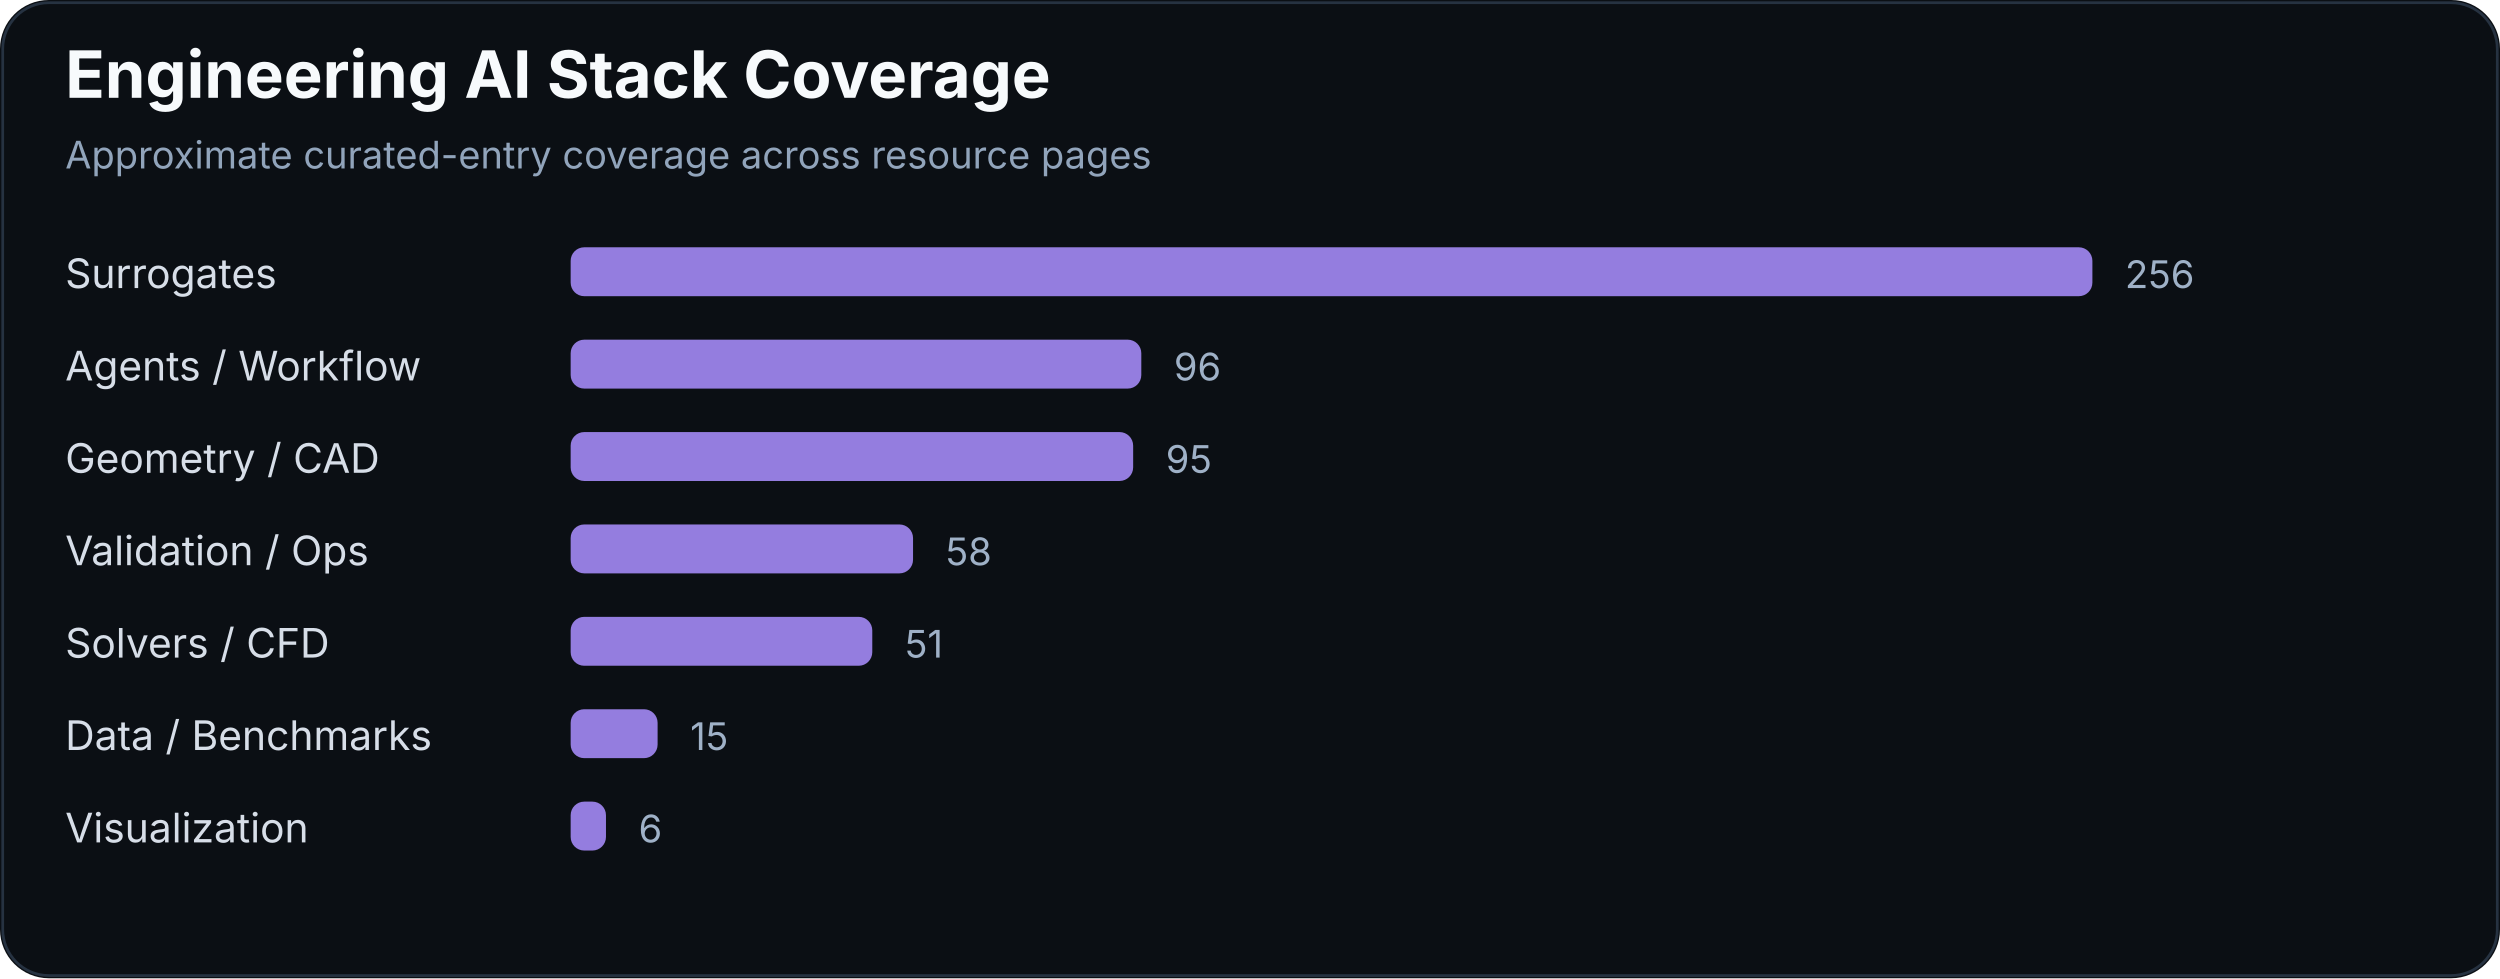
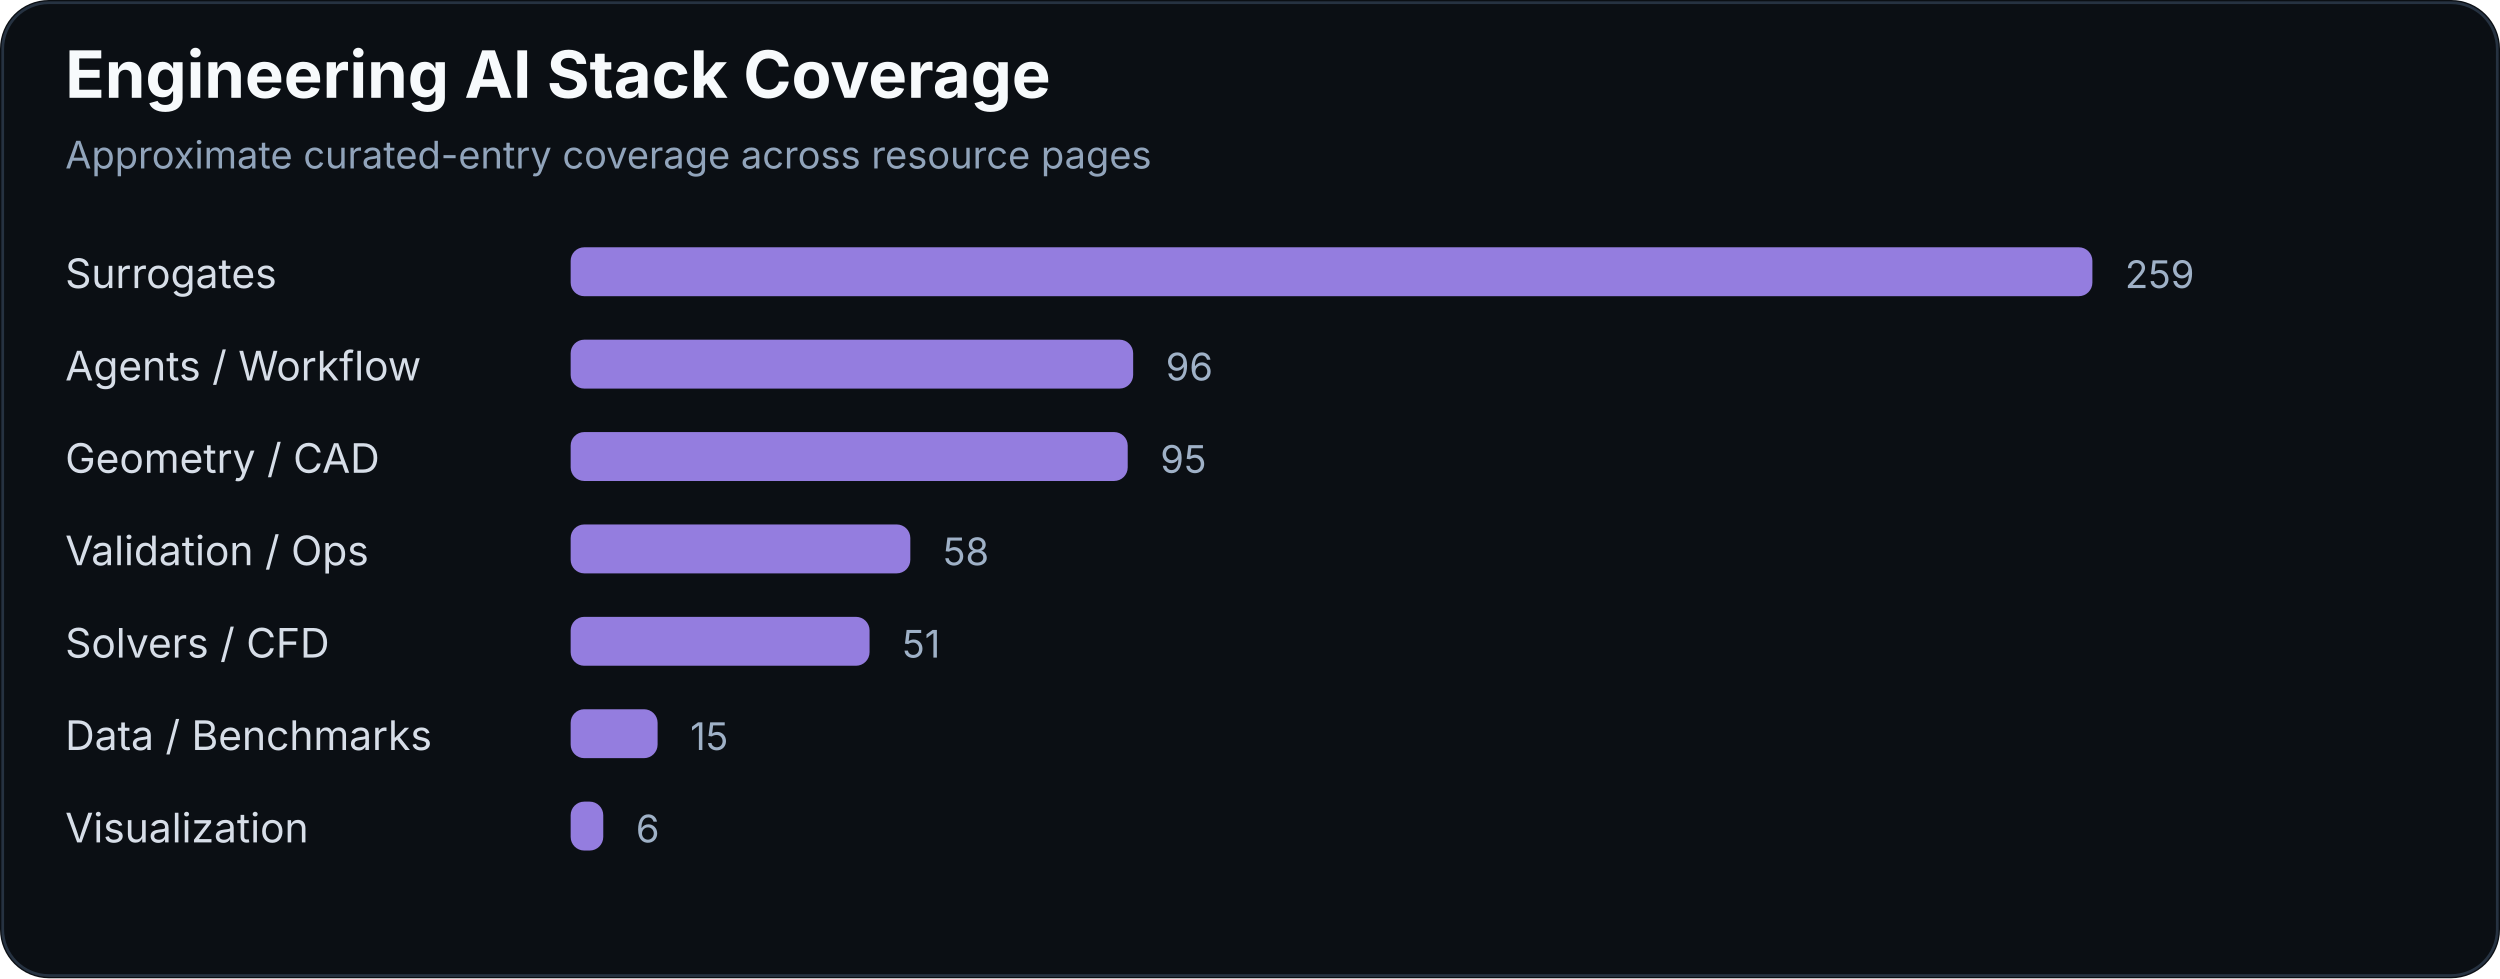
<svg xmlns="http://www.w3.org/2000/svg" width="920" height="360" viewBox="0 0 920 360">
  <rect width="100%" height="100%" rx="18" fill="#0b0f14" />
  <rect x="1" y="1" width="918" height="358" rx="17" fill="none" stroke="#263241" />
  <text x="24" y="36" font-size="24" font-family="Inter, ui-sans-serif, system-ui, -apple-system, Segoe UI, sans-serif" font-weight="700" fill="#f7fafc">Engineering AI Stack Coverage</text>
  <text x="24" y="62" font-size="14" font-family="Inter, ui-sans-serif, system-ui, -apple-system, Segoe UI, sans-serif" fill="#91a4bb">Approximate curated-entry coverage across resource pages</text>
  <g font-family="Inter, ui-sans-serif, system-ui, -apple-system, Segoe UI, sans-serif">
    <text x="24" y="106" font-size="15" fill="#d7dee8">Surrogates</text>
    <rect x="210" y="91" width="560" height="18" rx="5" fill="#a78bfa" opacity="0.88" />
-     <text x="782" y="106" font-size="14" fill="#9fb1c7">256</text>
+     <text x="782" y="106" font-size="14" fill="#9fb1c7">259</text>
    <text x="24" y="140" font-size="15" fill="#d7dee8">Agents / Workflow</text>
-     <rect x="210" y="125" width="210" height="18" rx="5" fill="#a78bfa" opacity="0.88" />
-     <text x="432" y="140" font-size="14" fill="#9fb1c7">96</text>
+     <rect x="210" y="125" width="207" height="18" rx="5" fill="#a78bfa" opacity="0.88" />
+     <text x="429" y="140" font-size="14" fill="#9fb1c7">96</text>
    <text x="24" y="174" font-size="15" fill="#d7dee8">Geometry / CAD</text>
-     <rect x="210" y="159" width="207" height="18" rx="5" fill="#a78bfa" opacity="0.88" />
-     <text x="429" y="174" font-size="14" fill="#9fb1c7">95</text>
+     <rect x="210" y="159" width="205" height="18" rx="5" fill="#a78bfa" opacity="0.88" />
+     <text x="427" y="174" font-size="14" fill="#9fb1c7">95</text>
    <text x="24" y="208" font-size="15" fill="#d7dee8">Validation / Ops</text>
-     <rect x="210" y="193" width="126" height="18" rx="5" fill="#a78bfa" opacity="0.88" />
-     <text x="348" y="208" font-size="14" fill="#9fb1c7">58</text>
+     <rect x="210" y="193" width="125" height="18" rx="5" fill="#a78bfa" opacity="0.88" />
+     <text x="347" y="208" font-size="14" fill="#9fb1c7">58</text>
    <text x="24" y="242" font-size="15" fill="#d7dee8">Solvers / CFD</text>
-     <rect x="210" y="227" width="111" height="18" rx="5" fill="#a78bfa" opacity="0.88" />
-     <text x="333" y="242" font-size="14" fill="#9fb1c7">51</text>
+     <rect x="210" y="227" width="110" height="18" rx="5" fill="#a78bfa" opacity="0.88" />
+     <text x="332" y="242" font-size="14" fill="#9fb1c7">51</text>
    <text x="24" y="276" font-size="15" fill="#d7dee8">Data / Benchmarks</text>
    <rect x="210" y="261" width="32" height="18" rx="5" fill="#a78bfa" opacity="0.88" />
    <text x="254" y="276" font-size="14" fill="#9fb1c7">15</text>
    <text x="24" y="310" font-size="15" fill="#d7dee8">Visualization</text>
-     <rect x="210" y="295" width="13" height="18" rx="5" fill="#a78bfa" opacity="0.88" />
-     <text x="235" y="310" font-size="14" fill="#9fb1c7">6</text>
+     <rect x="210" y="295" width="12" height="18" rx="5" fill="#a78bfa" opacity="0.88" />
+     <text x="234" y="310" font-size="14" fill="#9fb1c7">6</text>
  </g>
</svg>
